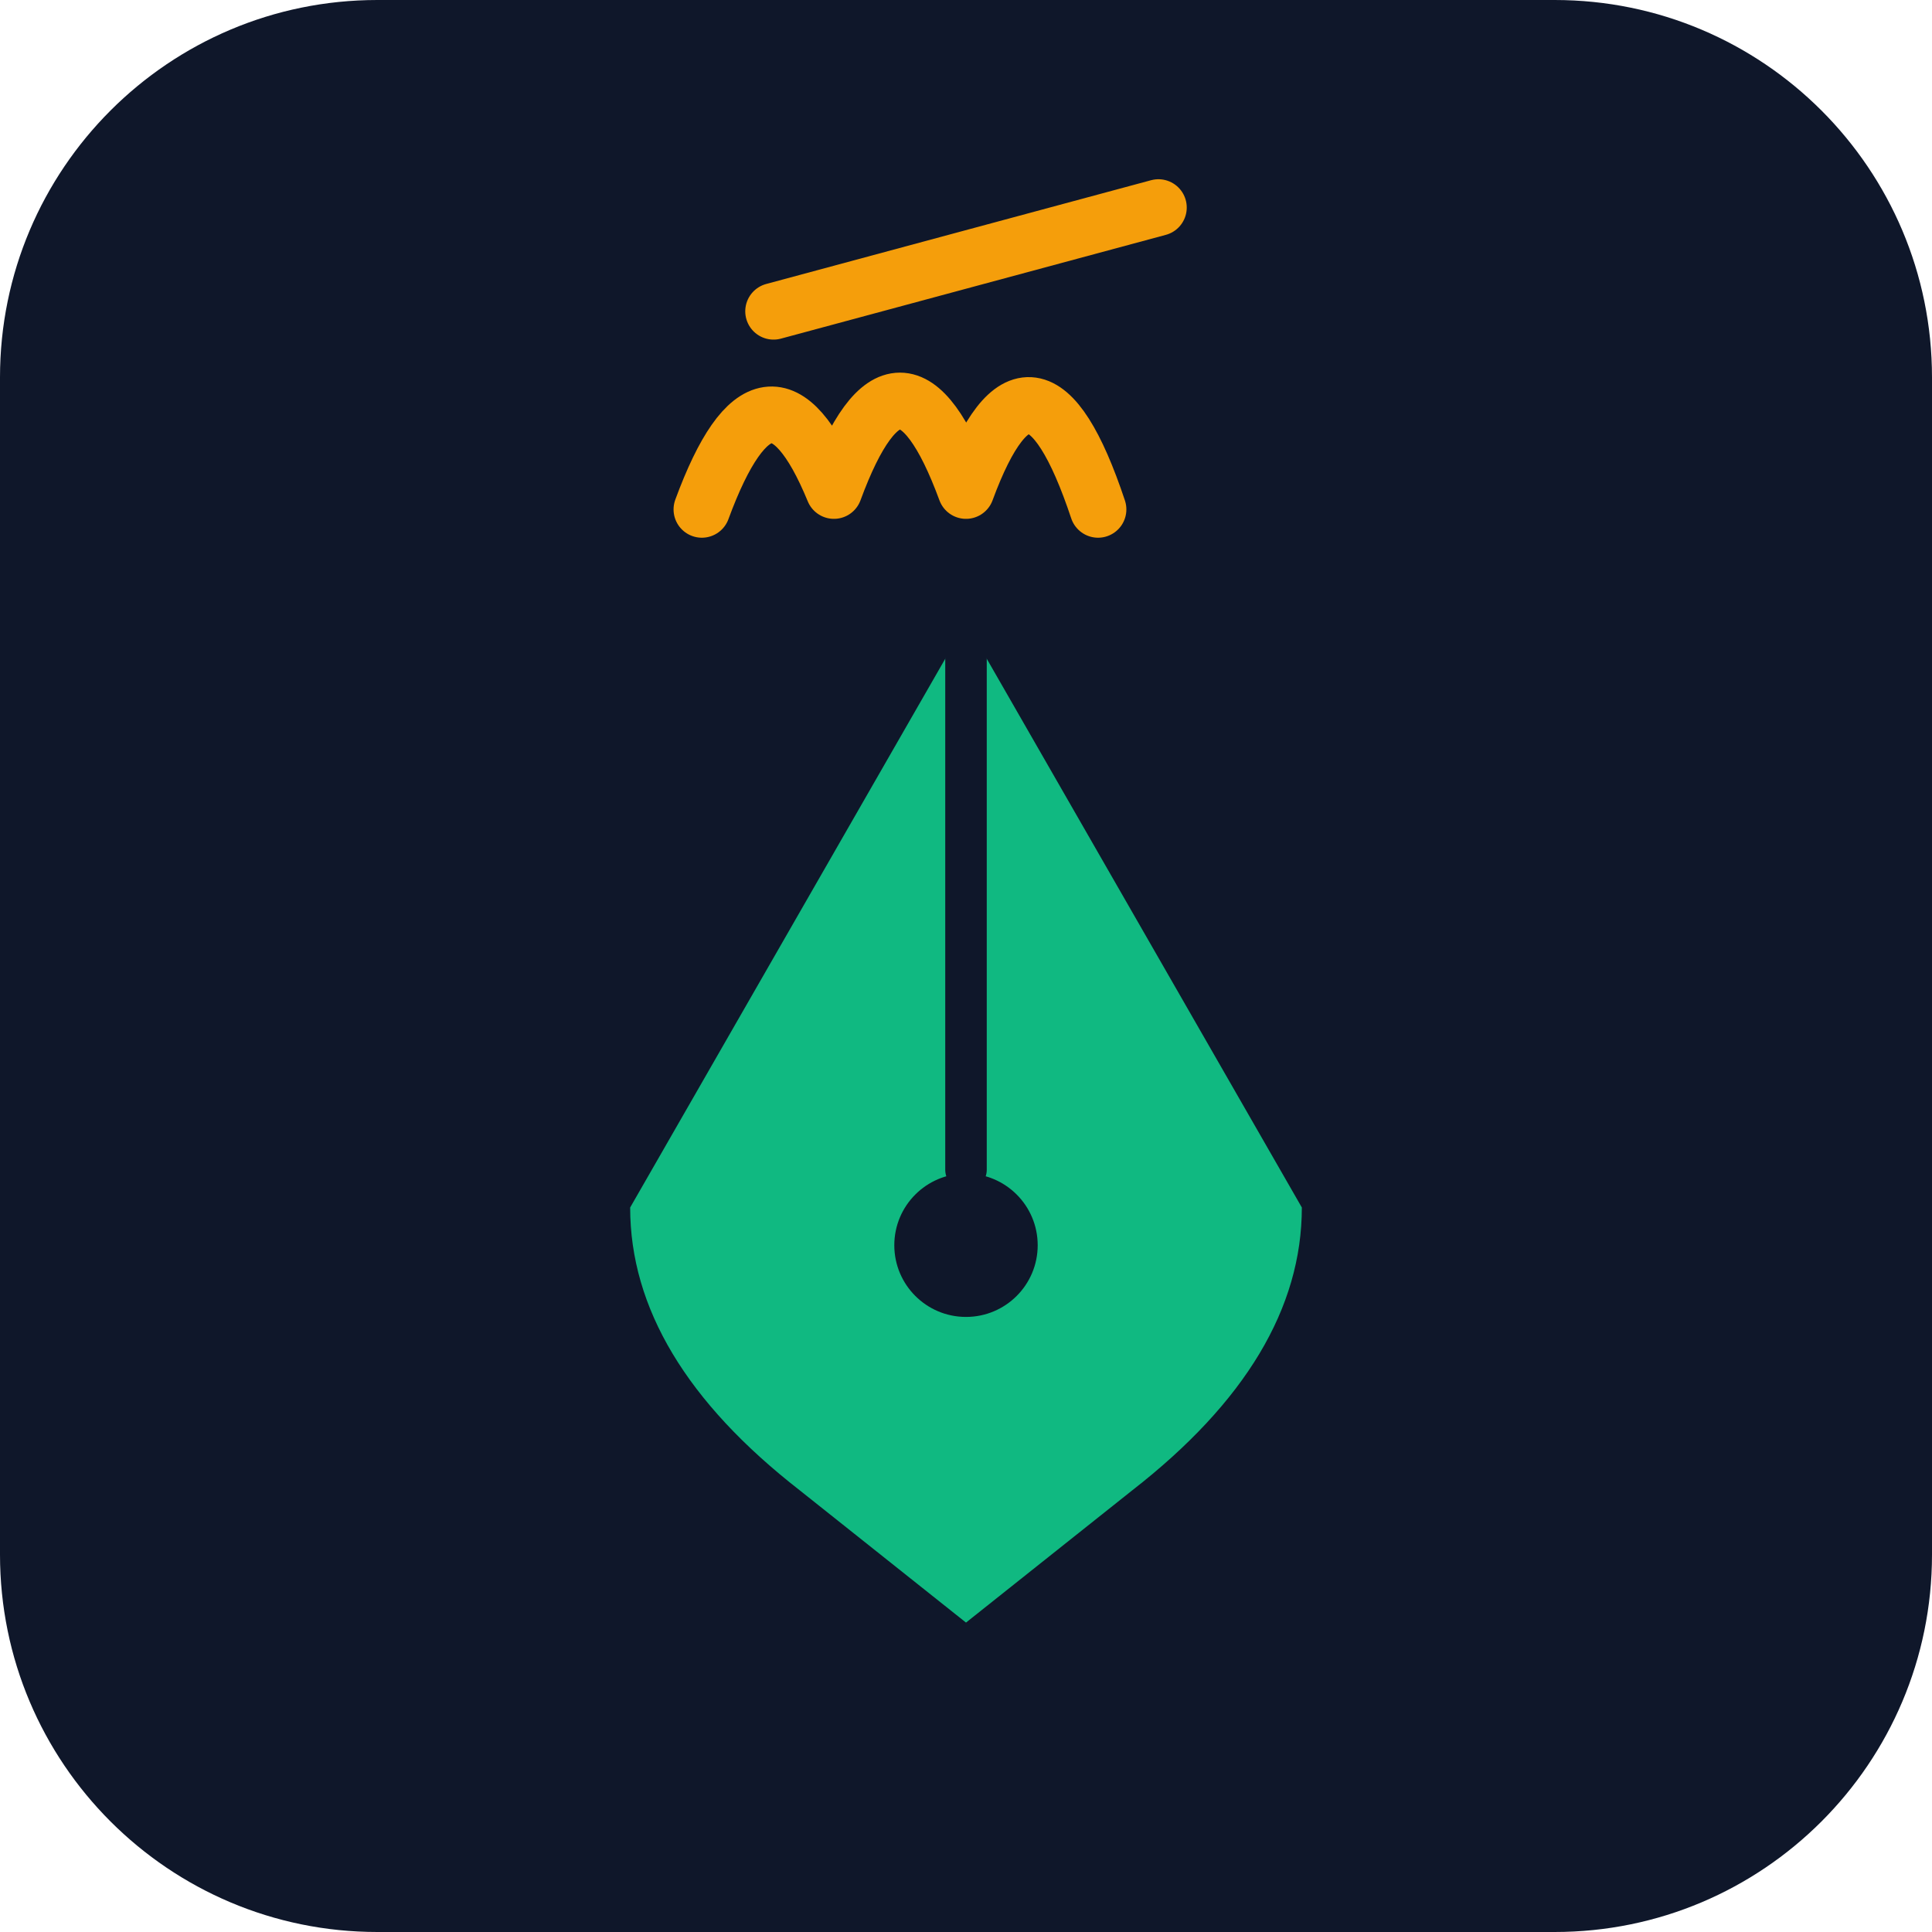
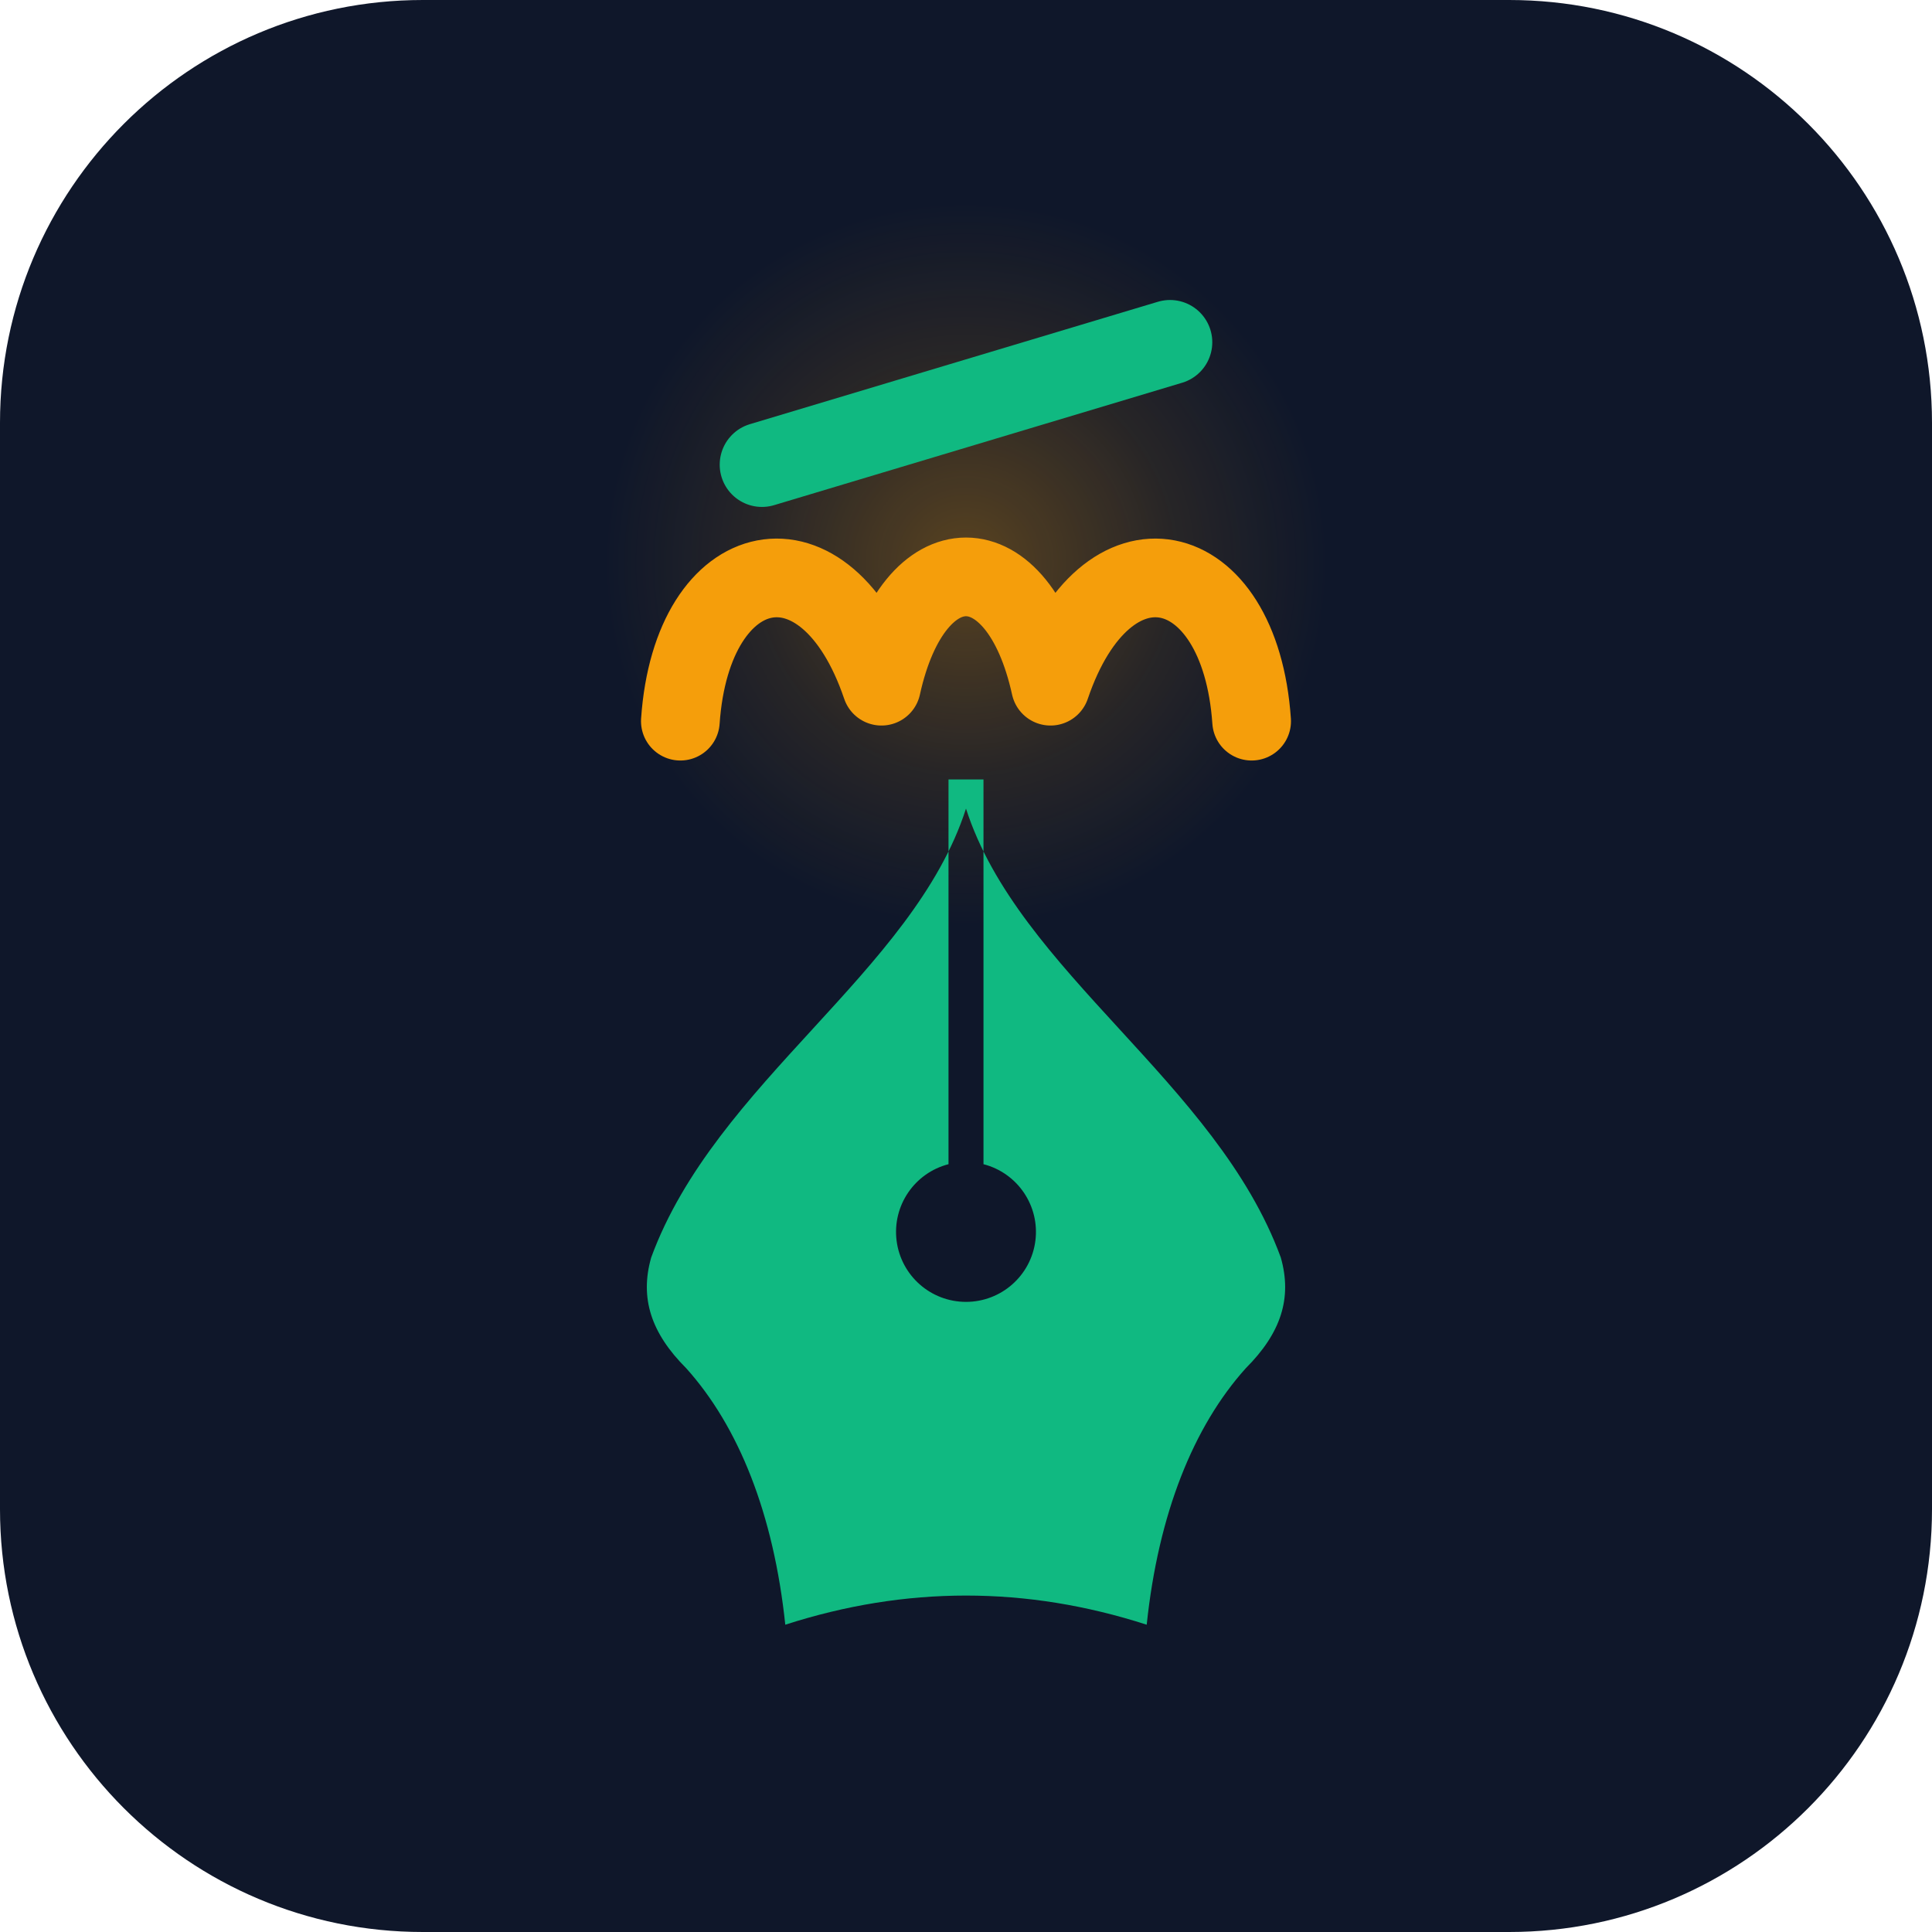
<svg xmlns="http://www.w3.org/2000/svg" width="1024" height="1024" viewBox="0 0 1024 1024">
-   <rect width="1024" height="1024" rx="200" fill="#0F172A" />
-   <path d="M512 330 L690 640 Q690 720 600 790 L512 860 L424 790 Q334 720 334 640 Z" fill="#10B981" />
-   <path d="M512 330 L512 620" stroke="#0F172A" stroke-width="22" stroke-linecap="round" />
-   <circle cx="512" cy="660" r="38" fill="#0F172A" />
-   <path d="M372 270 q35 -95 70 -10 q35 -95 70 0 q35 -95 70 10" fill="none" stroke="#F59E0B" stroke-width="30" stroke-linecap="round" stroke-linejoin="round" />
-   <path d="M410 165 L614 110" stroke="#F59E0B" stroke-width="30" stroke-linecap="round" />
+   <defs>
+     <radialGradient id="halo">
+       <stop offset="0" stop-color="#F59E0B" stop-opacity=".32" />
+       <stop offset=".6" stop-color="#F59E0B" stop-opacity=".1" />
+       <stop offset="1" stop-color="#F59E0B" stop-opacity="0" />
+     </radialGradient>
+   </defs>
+   <rect width="1024" height="1024" rx="224.1" fill="#0F172A" />
+   <g transform="translate(116.52 125.79) scale(1.54483)">
+     <circle cx="256" cy="112" r="125" fill="url(#halo)" />
+     <path d="M256 196C274 252 342 290 364 350C368 364 364 376 352 388C334 408 322 438 318 476Q256 456 194 476C190 438 178 408 160 388C148 376 144 364 148 350C170 290 238 252 256 196ZM262 318A24 24 0 1 1 250 318L250 186L262 186Z" fill="#10B981" fill-rule="evenodd" />
+     <path d="M158 166C162 108 208 98 227 154C238 104 274 104 285 154C304 98 350 108 354 166" fill="none" stroke="#F59E0B" stroke-width="27" stroke-linecap="round" stroke-linejoin="round" />
+     <path d="M186 78L326 36" fill="none" stroke="#10B981" stroke-width="29" stroke-linecap="round" />
+   </g>
</svg>
